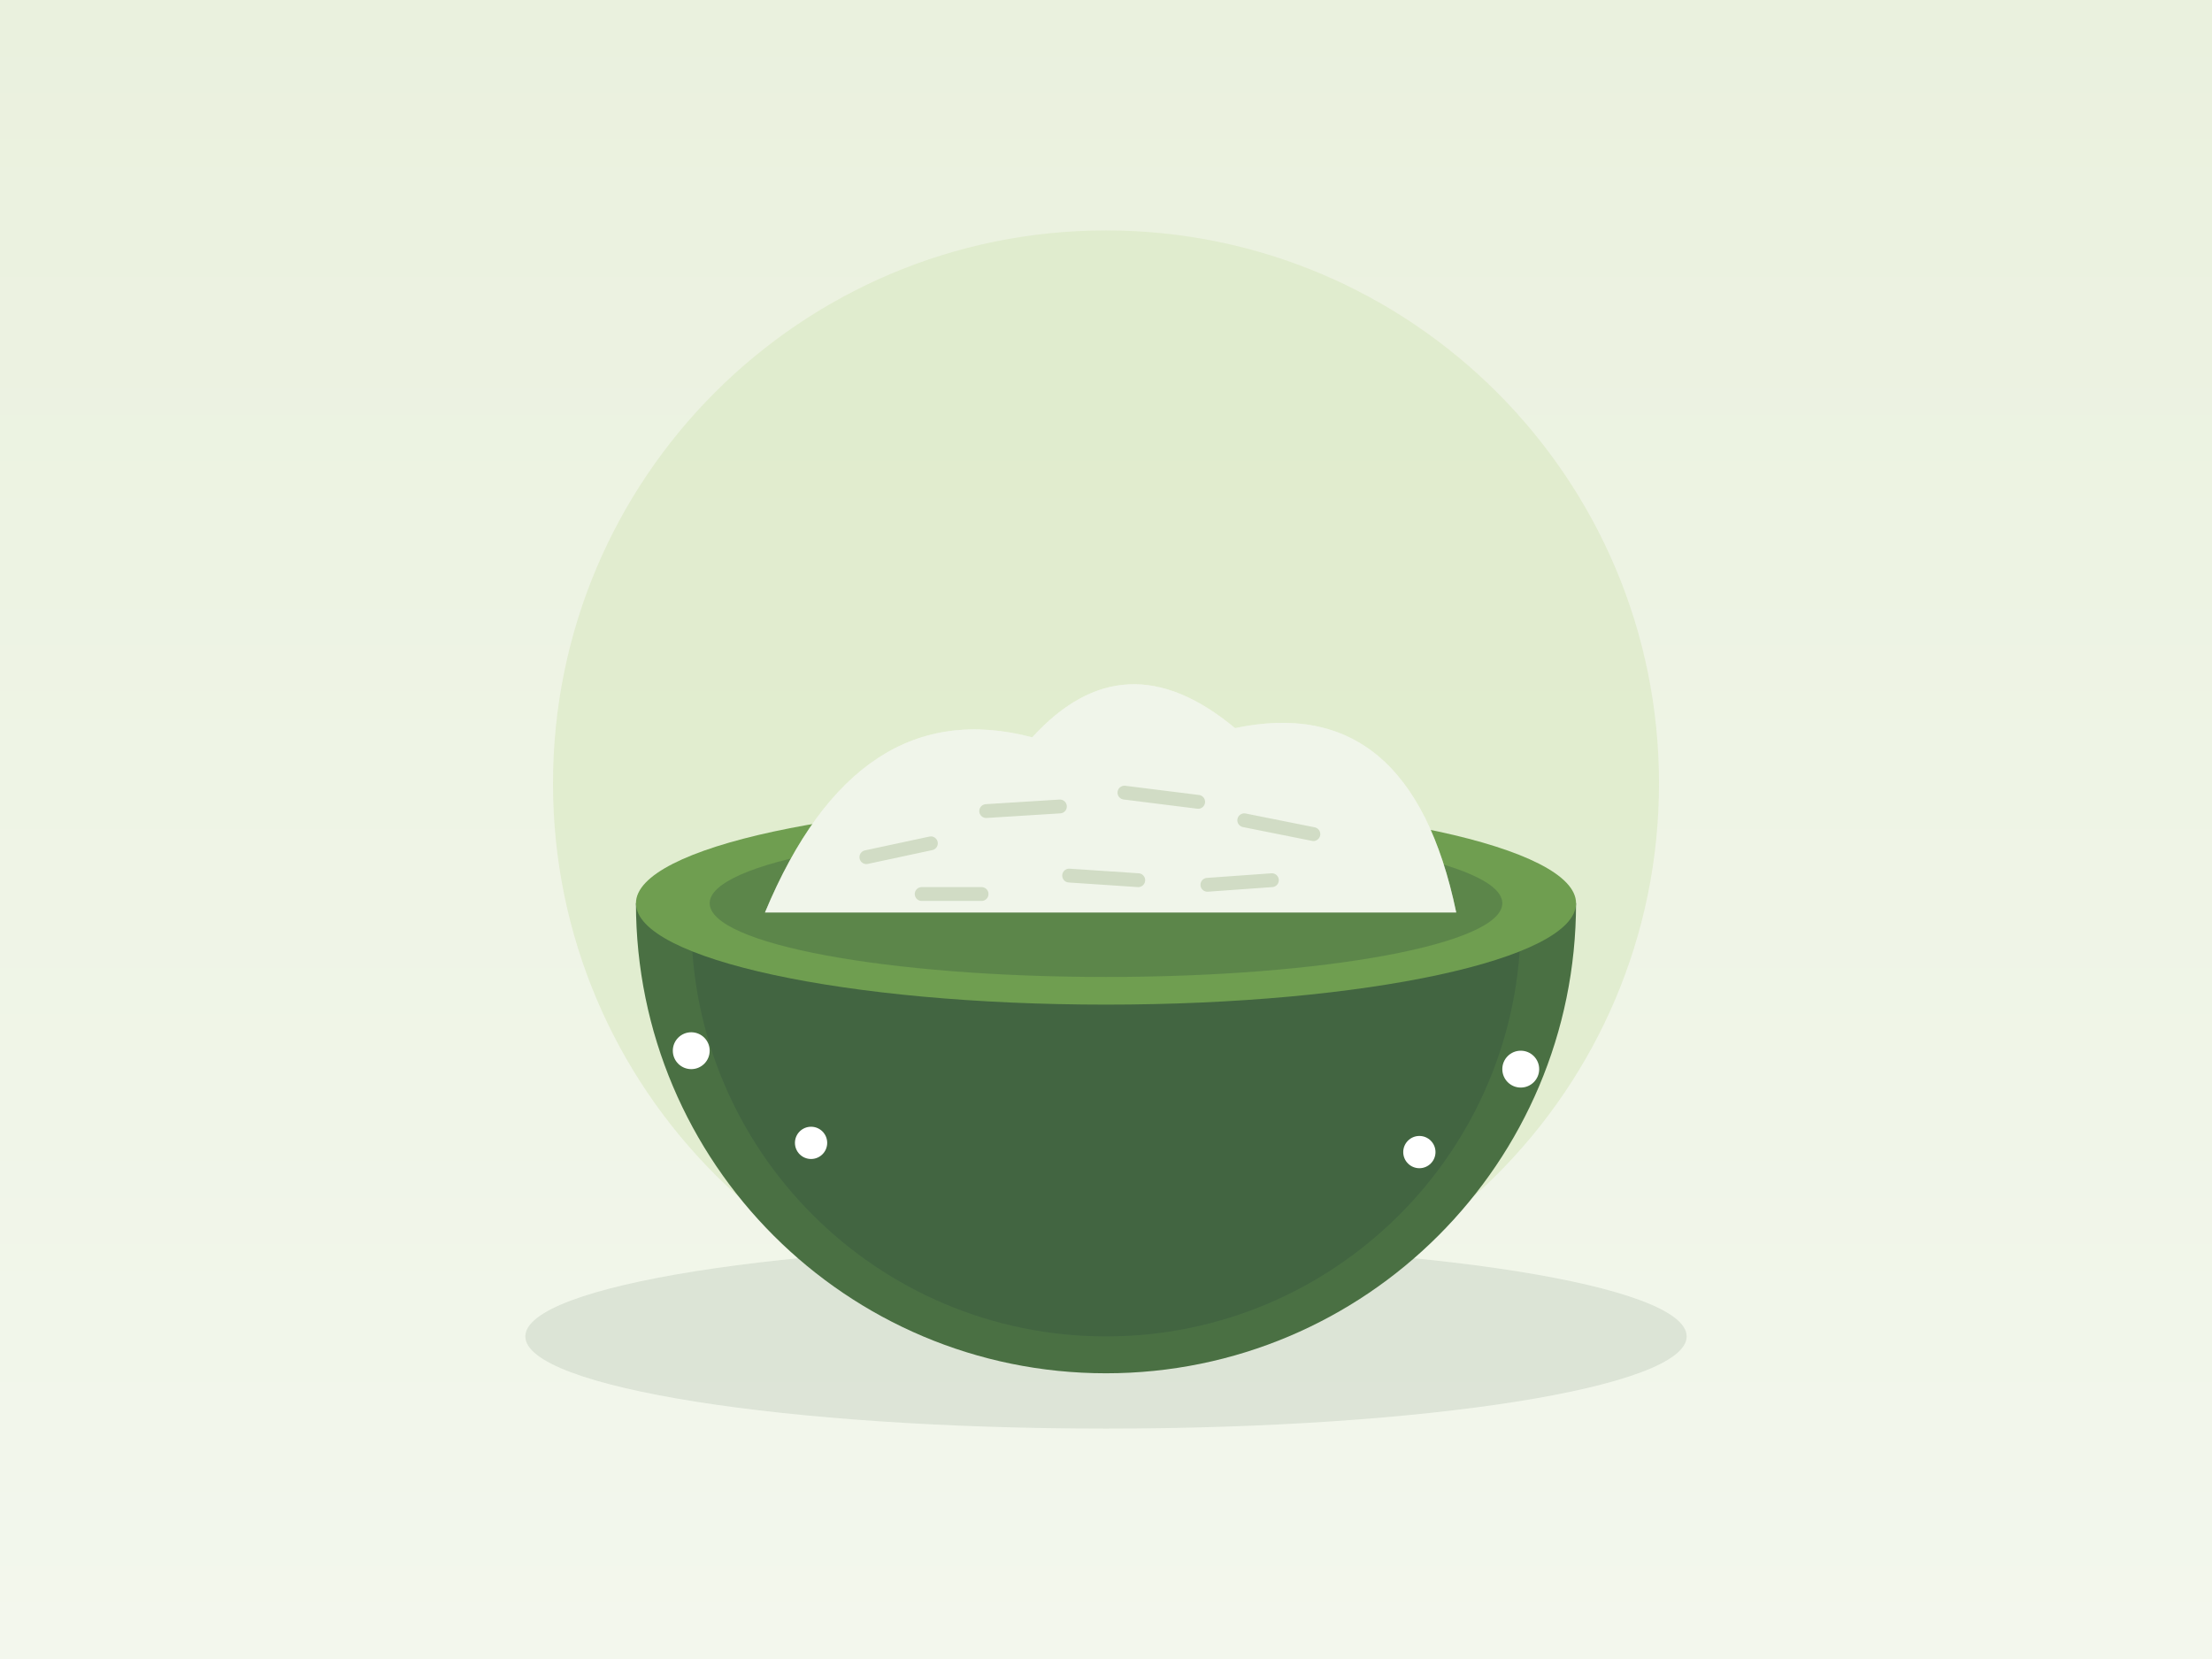
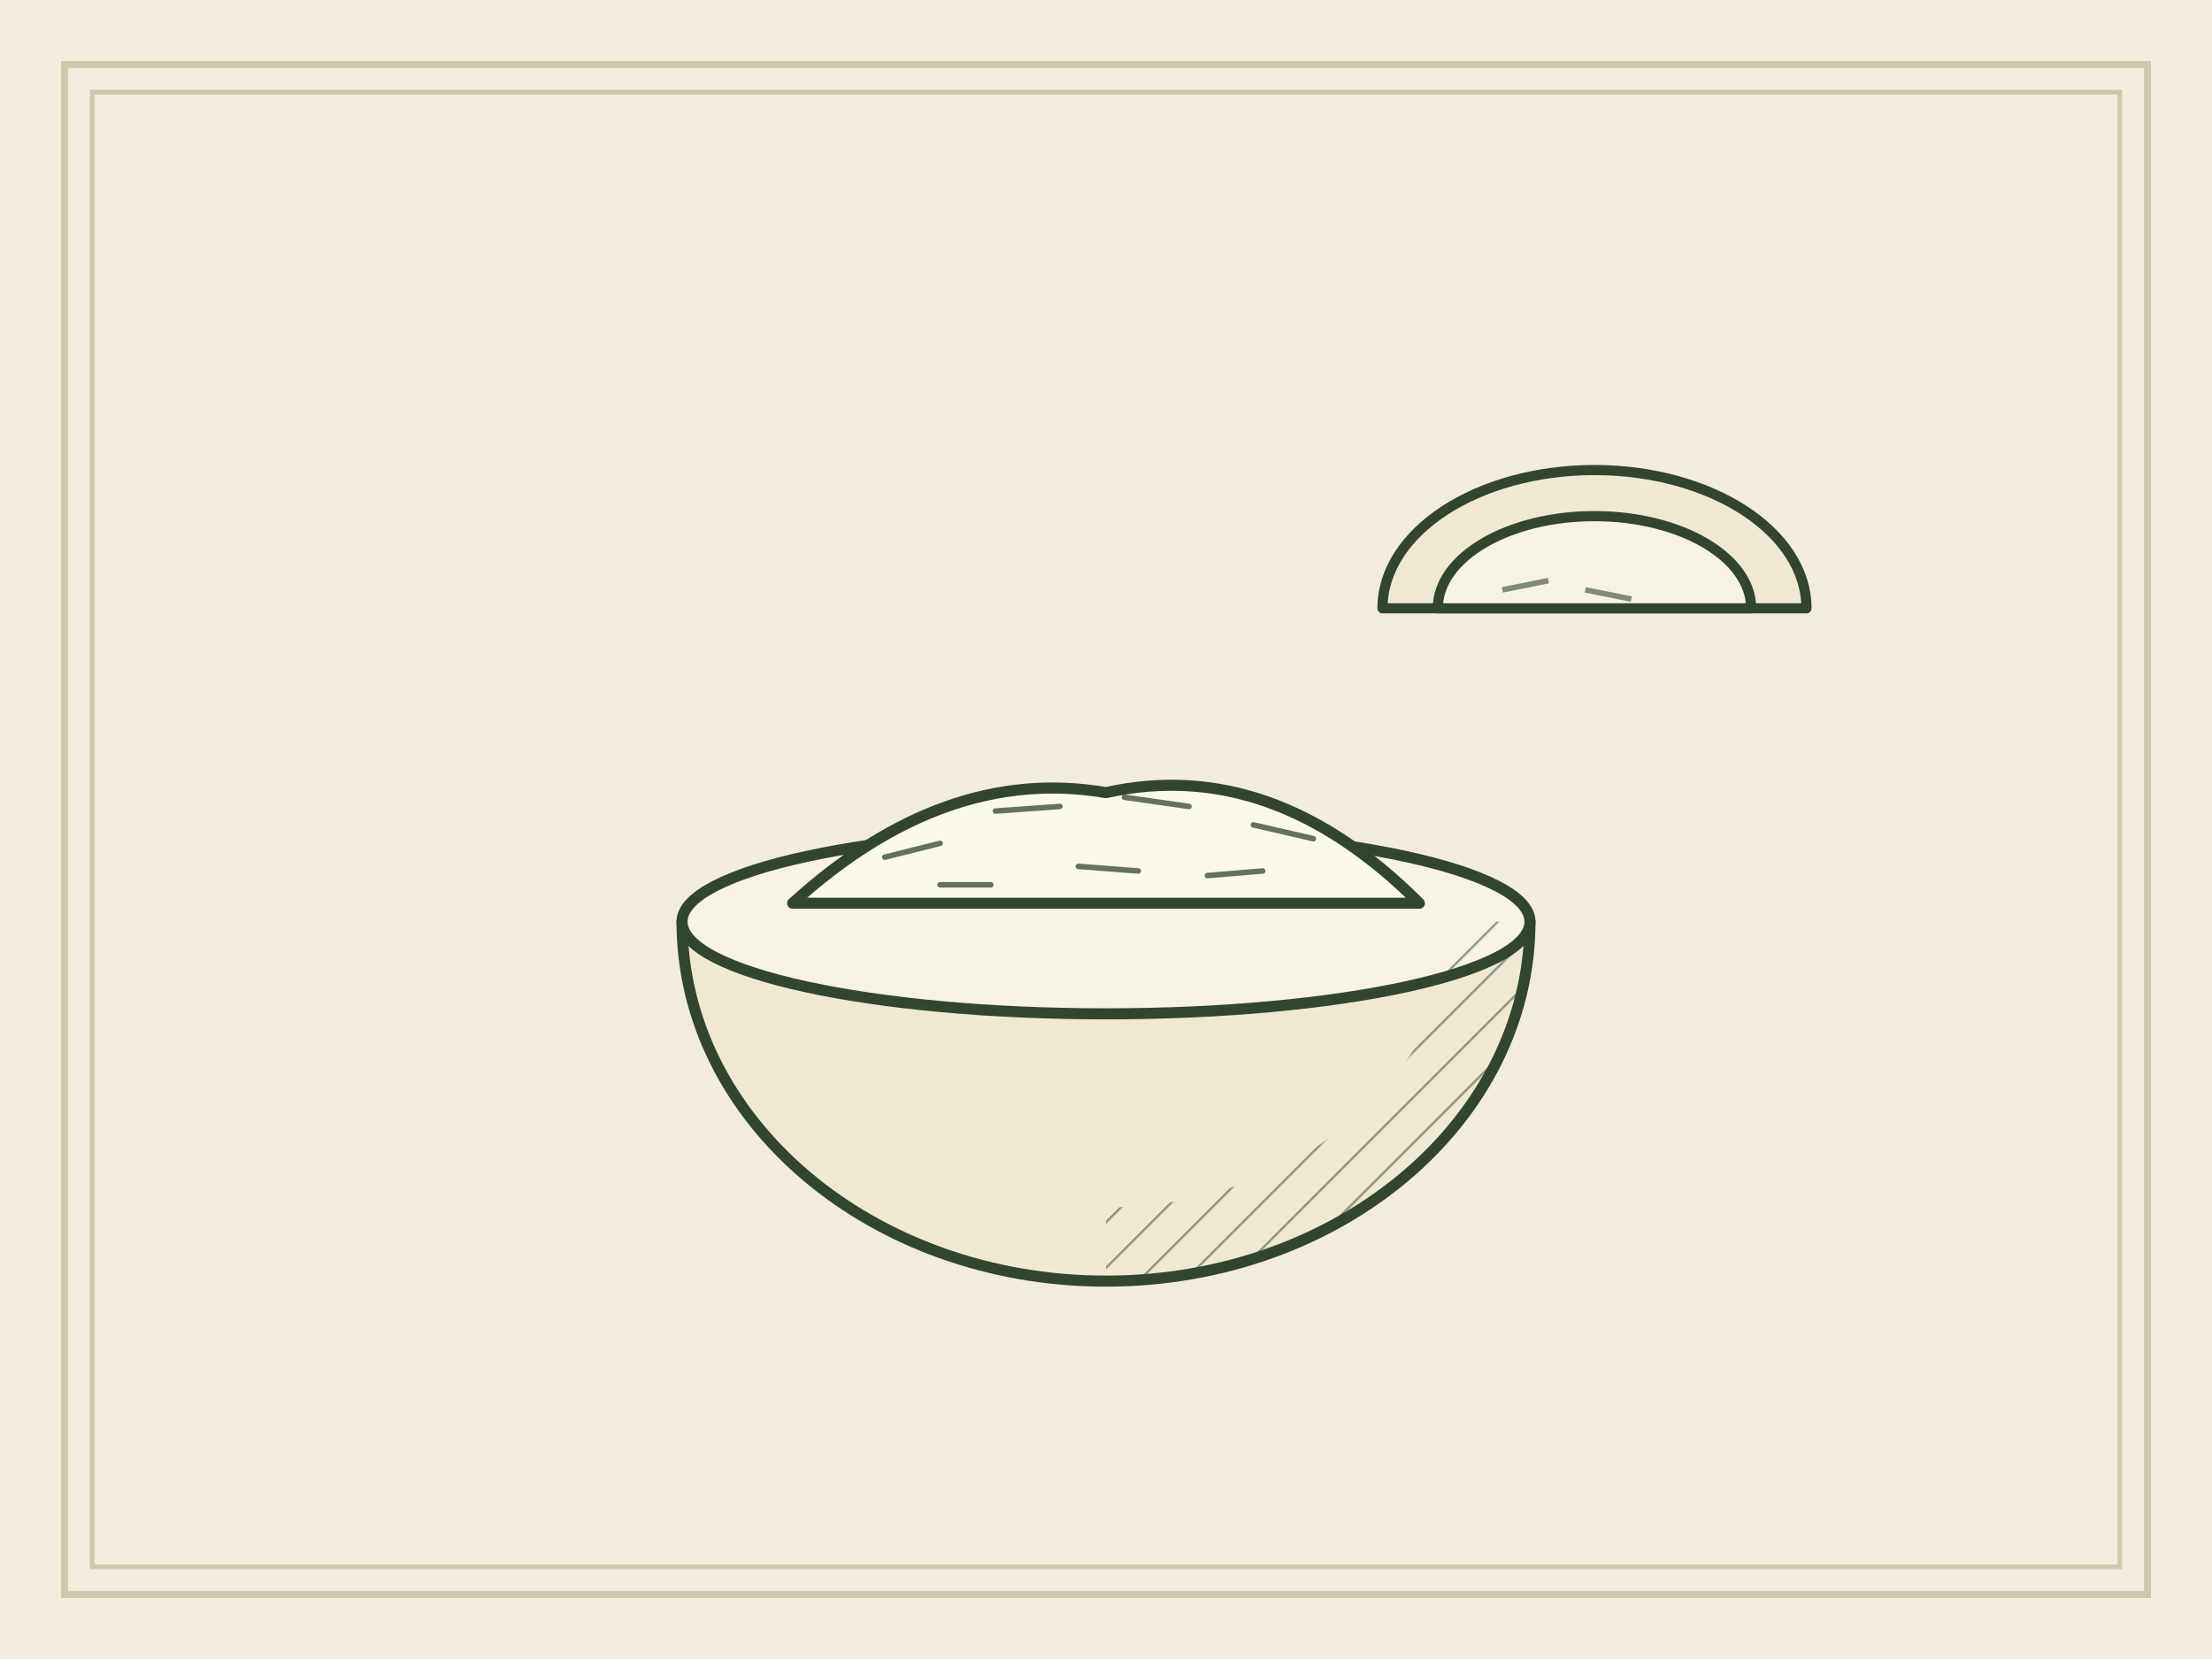
- <svg xmlns="http://www.w3.org/2000/svg" viewBox="0 0 480 360" role="img" aria-label="Illustration of desiccated coconut in a bowl">
+ <svg xmlns="http://www.w3.org/2000/svg" viewBox="0 0 480 360" role="img" aria-label="Engraving of desiccated coconut in a bowl">
  <defs>
-     <linearGradient id="dcbg" x1="0" y1="0" x2="0" y2="1">
-       <stop offset="0" stop-color="#EAF1DE" />
-       <stop offset="1" stop-color="#F3F7ED" />
-     </linearGradient>
+     <pattern id="hd" width="7" height="7" patternTransform="rotate(45)" patternUnits="userSpaceOnUse">
+       <line x1="0" y1="0" x2="0" y2="7" stroke="#33452F" stroke-width="1" opacity="0.5" />
+     </pattern>
  </defs>
-   <rect width="480" height="360" fill="url(#dcbg)" />
-   <circle cx="240" cy="170" r="120" fill="#DCE9C6" opacity="0.7" />
-   <ellipse cx="240" cy="290" rx="126" ry="20" fill="#3A5A40" opacity="0.12" />
-   <path d="M138 196 A102 102 0 0 0 342 196 Z" fill="#4A7043" />
-   <path d="M150 200 A90 90 0 0 0 330 200 Z" fill="#3A5A40" opacity="0.5" />
-   <ellipse cx="240" cy="196" rx="102" ry="22" fill="#6F9E50" />
-   <ellipse cx="240" cy="196" rx="86" ry="16" fill="#3A5A40" opacity="0.35" />
-   <path d="M166 198 Q186 150 224 160 Q244 138 268 158 Q306 150 316 198 Z" fill="#FBFDF7" />
-   <path d="M166 198 Q186 150 224 160 Q244 138 268 158 Q306 150 316 198 Z" fill="#DCE4D2" opacity="0.35" />
-   <g stroke="#C9D6BB" stroke-width="3" stroke-linecap="round" opacity="0.8">
-     <path d="M188 186 l14 -3" />
-     <path d="M214 176 l16 -1" />
-     <path d="M244 172 l16 2" />
-     <path d="M270 178 l15 3" />
-     <path d="M200 194 l13 0" />
-     <path d="M232 190 l15 1" />
-     <path d="M262 192 l14 -1" />
+   <rect width="480" height="360" fill="#F1ECDB" />
+   <rect x="14" y="14" width="452" height="332" fill="none" stroke="#CFC7AC" stroke-width="1.5" />
+   <rect x="20" y="20" width="440" height="320" fill="none" stroke="#CFC7AC" stroke-width="1" />
+   <g stroke="#33452F" stroke-width="2.2" stroke-linejoin="round" fill="#EFE9D4">
+     <path d="M300 132 a46 30 0 0 1 92 0 Z" />
+     <path d="M312 132 a34 20 0 0 1 68 0 Z" fill="#F6F2E4" />
  </g>
-   <g fill="#FFFFFF">
-     <circle cx="150" cy="228" r="4" />
-     <circle cx="330" cy="232" r="4" />
-     <circle cx="176" cy="248" r="3.5" />
-     <circle cx="308" cy="250" r="3.5" />
+   <g stroke="#33452F" stroke-width="2.4" stroke-linejoin="round">
+     <path d="M148 200 A92 78 0 0 0 332 200 Z" fill="#EFE9D4" />
+     <ellipse cx="240" cy="200" rx="92" ry="20" fill="#F6F2E4" />
+     <path d="M172 196 Q205 166 240 172 Q276 164 308 196 Z" fill="#FBF8ED" />
+   </g>
+   <path d="M240 278 A92 78 0 0 0 332 200 L316 200 A76 66 0 0 1 240 262 Z" fill="url(#hd)" />
+   <g stroke="#33452F" stroke-width="1.2" stroke-linecap="round" opacity="0.75">
+     <path d="M192 186 l12 -3" />
+     <path d="M216 176 l14 -1" />
+     <path d="M244 173 l14 2" />
+     <path d="M272 179 l13 3" />
+     <path d="M204 192 l11 0" />
+     <path d="M234 188 l13 1" />
+     <path d="M262 190 l12 -1" />
+   </g>
+   <g stroke="#33452F" stroke-width="1.2" opacity="0.6">
+     <path d="M326 128 l10 -2" />
+     <path d="M344 128 l10 2" />
  </g>
</svg>
